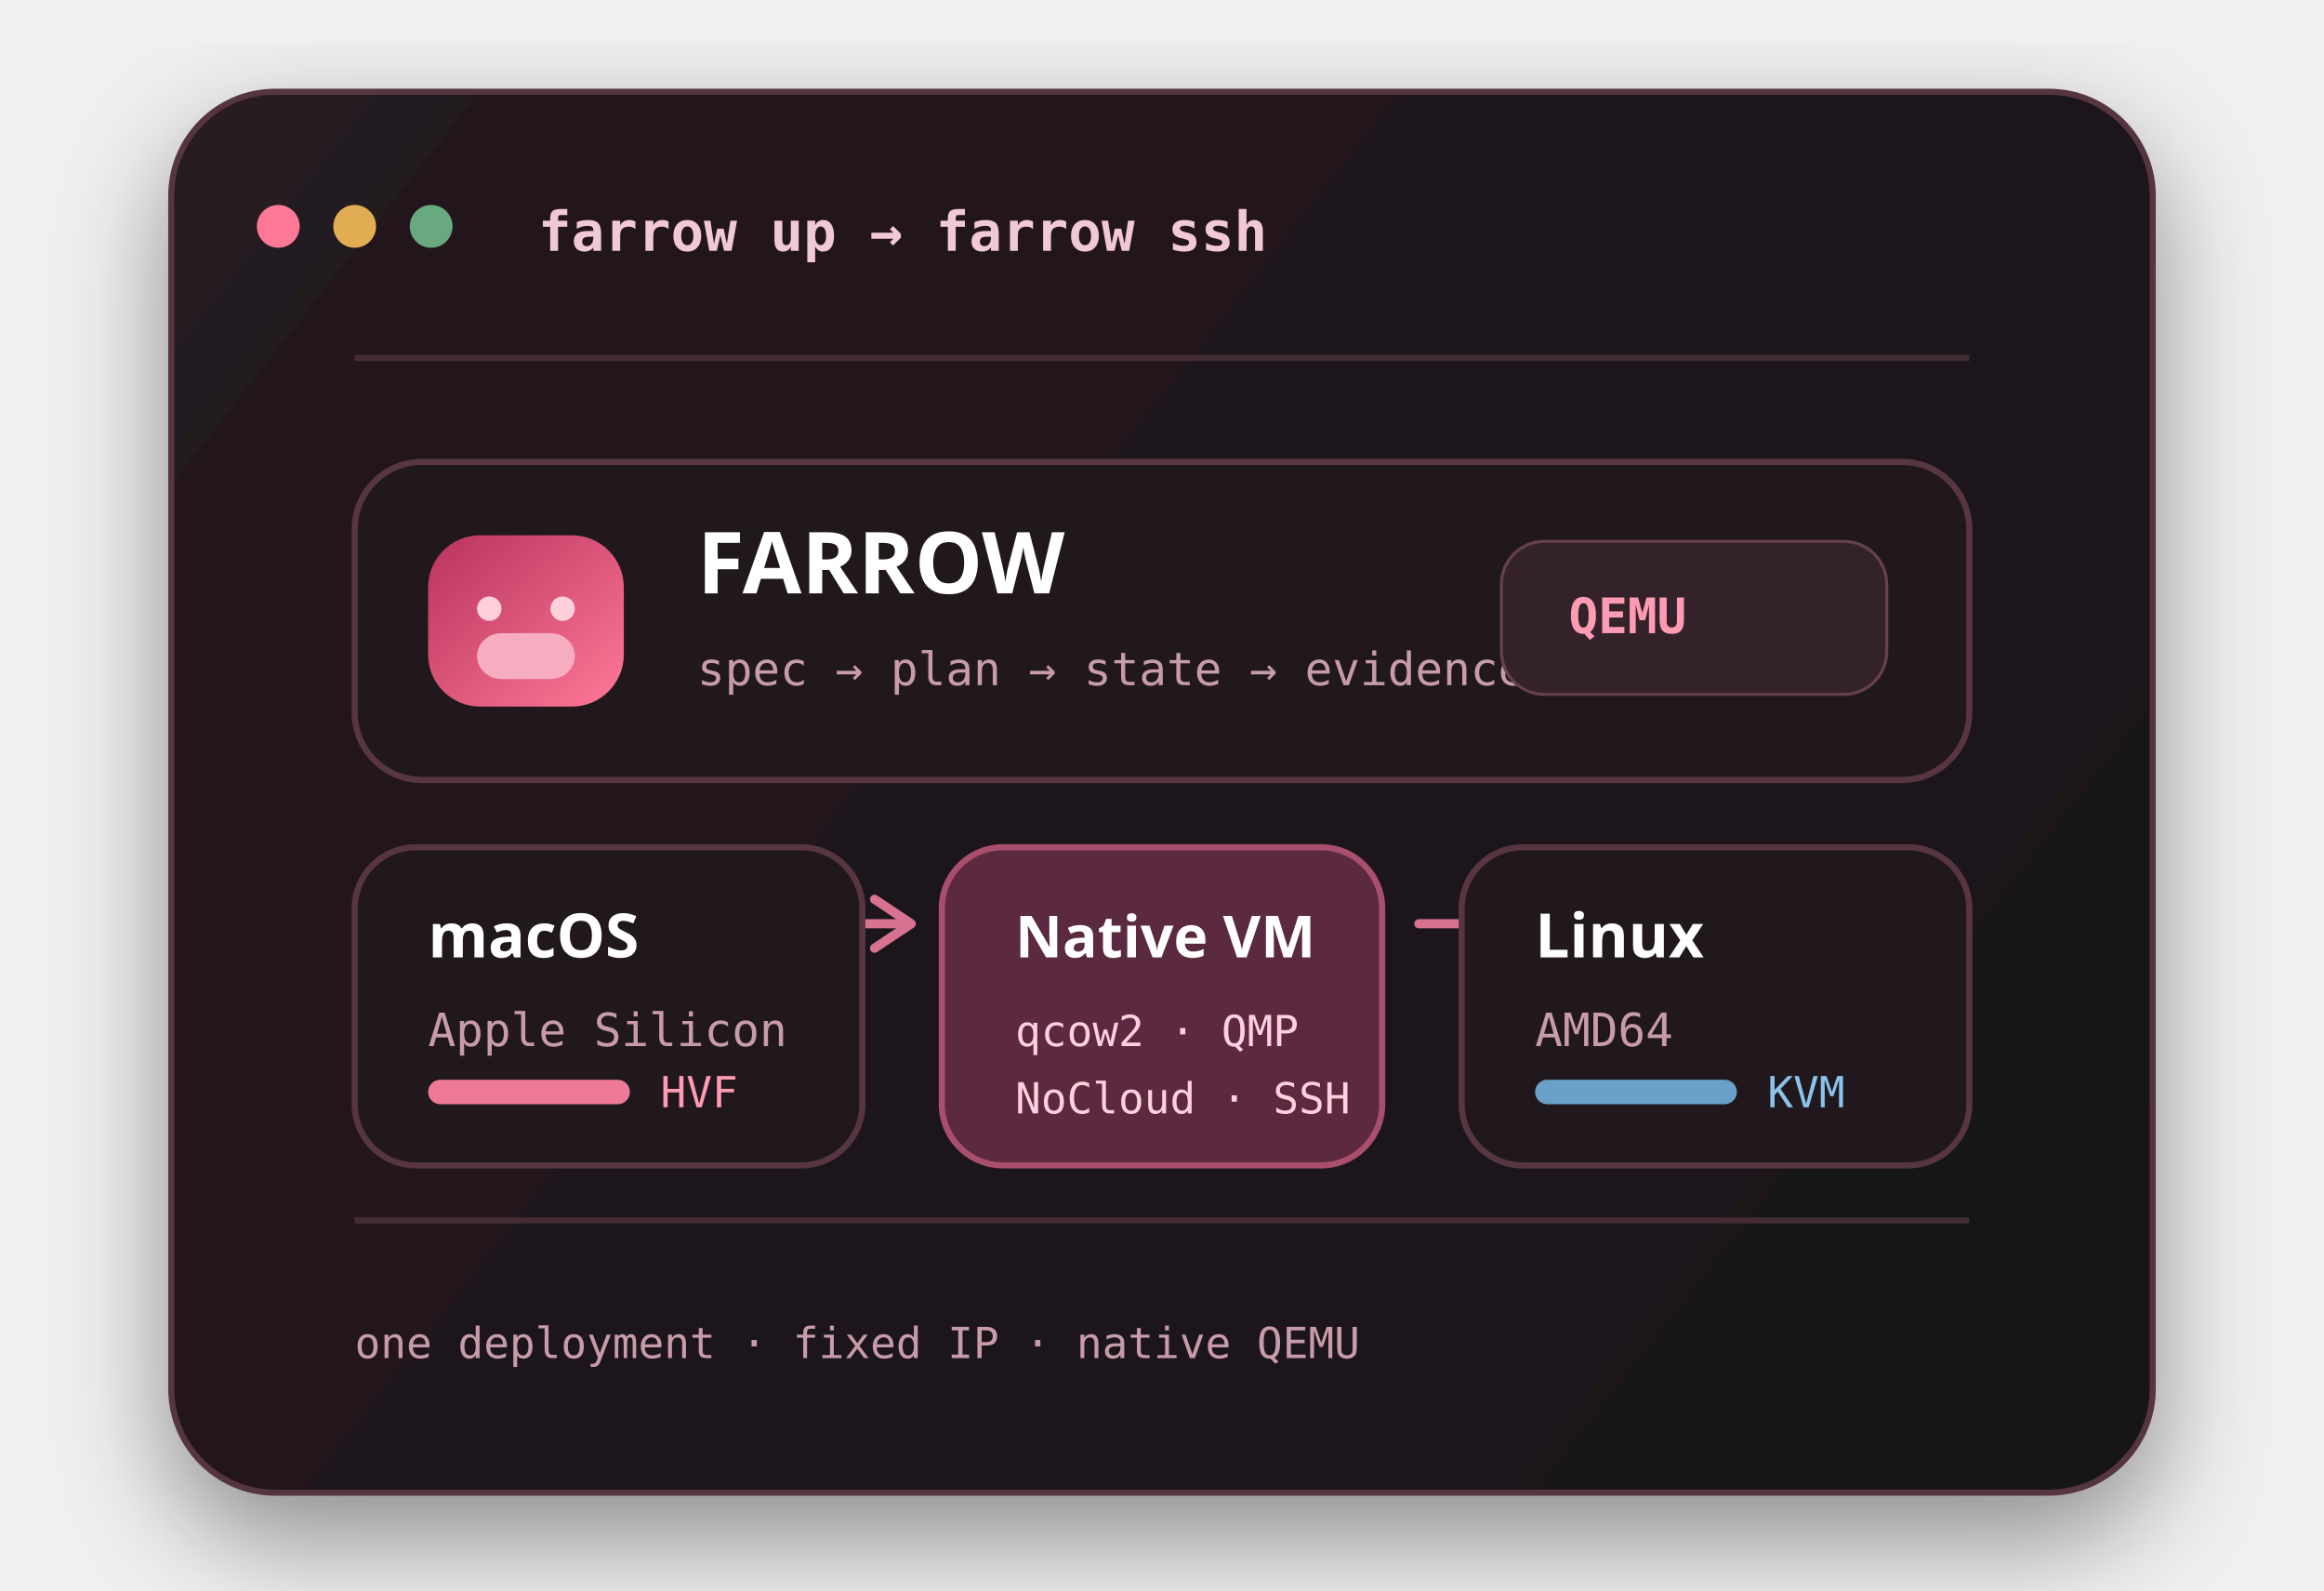
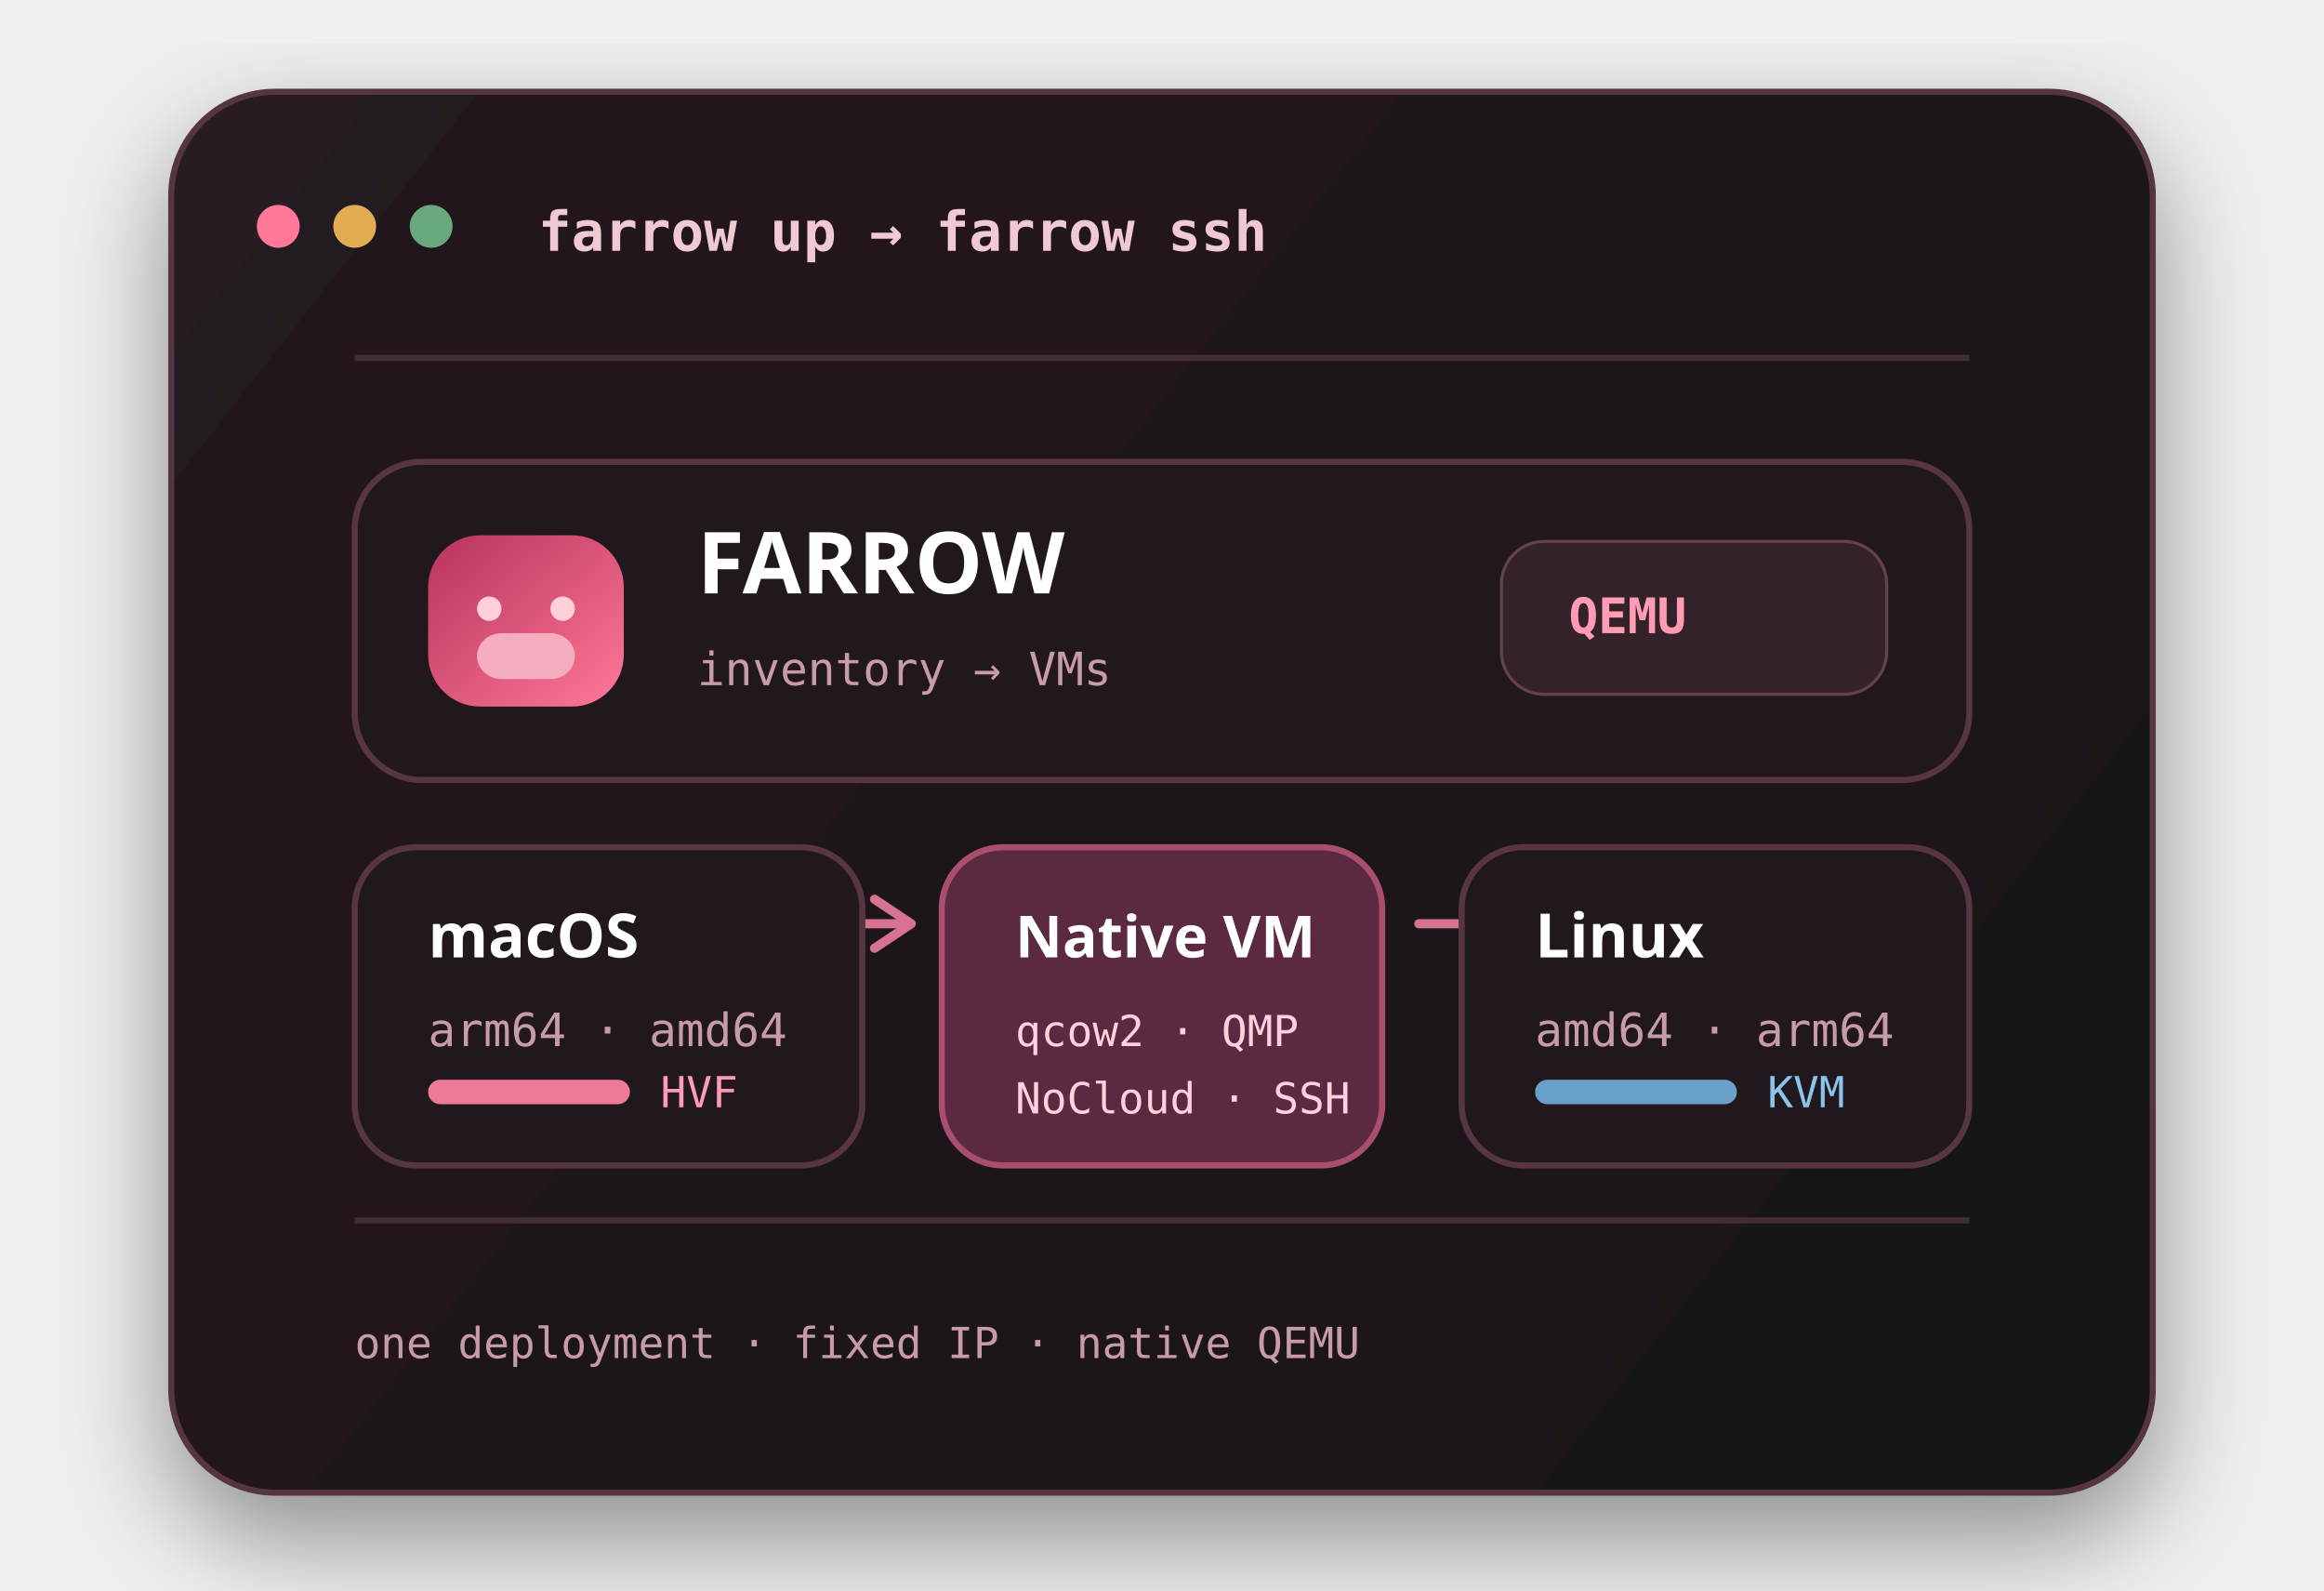
<svg xmlns="http://www.w3.org/2000/svg" viewBox="0 0 760 520" role="img" aria-labelledby="title desc">
  <defs>
    <linearGradient id="panel" x1="88" y1="32" x2="670" y2="488" gradientUnits="userSpaceOnUse">
      <stop stop-color="#251a20" />
      <stop offset="1" stop-color="#171318" />
    </linearGradient>
    <linearGradient id="brand" x1="0" y1="0" x2="1" y2="1">
      <stop stop-color="#b8345d" />
      <stop offset="1" stop-color="#ff7898" />
    </linearGradient>
    <filter id="shadow" x="-20%" y="-20%" width="140%" height="160%">
      <feDropShadow dx="0" dy="14" stdDeviation="18" flood-color="#000" flood-opacity=".42" />
    </filter>
  </defs>
  <rect x="56" y="30" width="648" height="458" rx="34" fill="url(#panel)" stroke="#573642" stroke-width="2" filter="url(#shadow)" />
  <path d="M116 117h528M116 399h528" stroke="#432c35" stroke-width="2" />
  <circle cx="91" cy="74" r="7" fill="#ff7898" />
  <circle cx="116" cy="74" r="7" fill="#e2ad52" />
  <circle cx="141" cy="74" r="7" fill="#68a97f" />
  <text x="176" y="82" fill="#f1c9d5" font-family="ui-monospace, SFMono-Regular, Menlo, monospace" font-size="18" font-weight="700">farrow up → farrow ssh</text>
  <rect x="116" y="151" width="528" height="104" rx="22" fill="#21181d" stroke="#573642" stroke-width="2" />
  <rect x="140" y="175" width="64" height="56" rx="17" fill="url(#brand)" />
  <circle cx="160" cy="199" r="4" fill="#ffd0da" />
  <circle cx="184" cy="199" r="4" fill="#ffd0da" />
  <rect x="156" y="207" width="32" height="15" rx="8" fill="#f6adc0" />
  <text x="228" y="194" fill="#fff" font-family="ui-sans-serif, system-ui" font-size="28" font-weight="800">FARROW</text>
-   <text x="228" y="224" fill="#c79baa" font-family="ui-monospace, SFMono-Regular, Menlo, monospace" font-size="15">spec → plan → state → evidence</text>
+   <text x="228" y="224" fill="#c79baa" font-family="ui-monospace, SFMono-Regular, Menlo, monospace" font-size="15">inventory → VMs</text>
  <rect x="491" y="177" width="126" height="50" rx="14" fill="#34222a" stroke="#65404e" />
  <text x="513" y="207" fill="#ff9bb3" font-family="ui-monospace, SFMono-Regular, Menlo, monospace" font-size="16" font-weight="700">QEMU</text>
  <path d="M208 302h88M464 302h88" stroke="#d87291" stroke-width="3" stroke-linecap="round" />
  <path d="m286 294 12 8-12 8M542 294l12 8-12 8" fill="none" stroke="#d87291" stroke-width="3" stroke-linecap="round" stroke-linejoin="round" />
  <rect x="116" y="277" width="166" height="104" rx="20" fill="#21181d" stroke="#573642" stroke-width="2" />
  <text x="140" y="313" fill="#fff" font-family="ui-sans-serif, system-ui" font-size="20" font-weight="750">macOS</text>
-   <text x="140" y="342" fill="#c79baa" font-family="ui-monospace, SFMono-Regular, Menlo, monospace" font-size="15">Apple Silicon</text>
+   <text x="140" y="342" fill="#c79baa" font-family="ui-monospace, SFMono-Regular, Menlo, monospace" font-size="15">arm64 · amd64</text>
  <rect x="140" y="353" width="66" height="8" rx="4" fill="#ef7998" />
  <text x="216" y="362" fill="#ff9bb3" font-family="ui-monospace, SFMono-Regular, Menlo, monospace" font-size="14">HVF</text>
  <rect x="478" y="277" width="166" height="104" rx="20" fill="#21181d" stroke="#573642" stroke-width="2" />
  <text x="502" y="313" fill="#fff" font-family="ui-sans-serif, system-ui" font-size="20" font-weight="750">Linux</text>
-   <text x="502" y="342" fill="#c79baa" font-family="ui-monospace, SFMono-Regular, Menlo, monospace" font-size="15">AMD64</text>
+   <text x="502" y="342" fill="#c79baa" font-family="ui-monospace, SFMono-Regular, Menlo, monospace" font-size="15">amd64 · arm64</text>
  <rect x="502" y="353" width="66" height="8" rx="4" fill="#69a1c8" />
  <text x="578" y="362" fill="#8bc4eb" font-family="ui-monospace, SFMono-Regular, Menlo, monospace" font-size="14">KVM</text>
  <rect x="308" y="277" width="144" height="104" rx="20" fill="#5b2940" stroke="#a94f6d" stroke-width="2" />
  <text x="332" y="313" fill="#fff" font-family="ui-sans-serif, system-ui" font-size="19" font-weight="750">Native VM</text>
  <text x="332" y="342" fill="#ffd0dd" font-family="ui-monospace, SFMono-Regular, Menlo, monospace" font-size="14">qcow2 · QMP</text>
  <text x="332" y="364" fill="#ffd0dd" font-family="ui-monospace, SFMono-Regular, Menlo, monospace" font-size="14">NoCloud · SSH</text>
  <text x="116" y="444" fill="#c79baa" font-family="ui-monospace, SFMono-Regular, Menlo, monospace" font-size="14">one deployment · fixed IP · native QEMU</text>
</svg>
